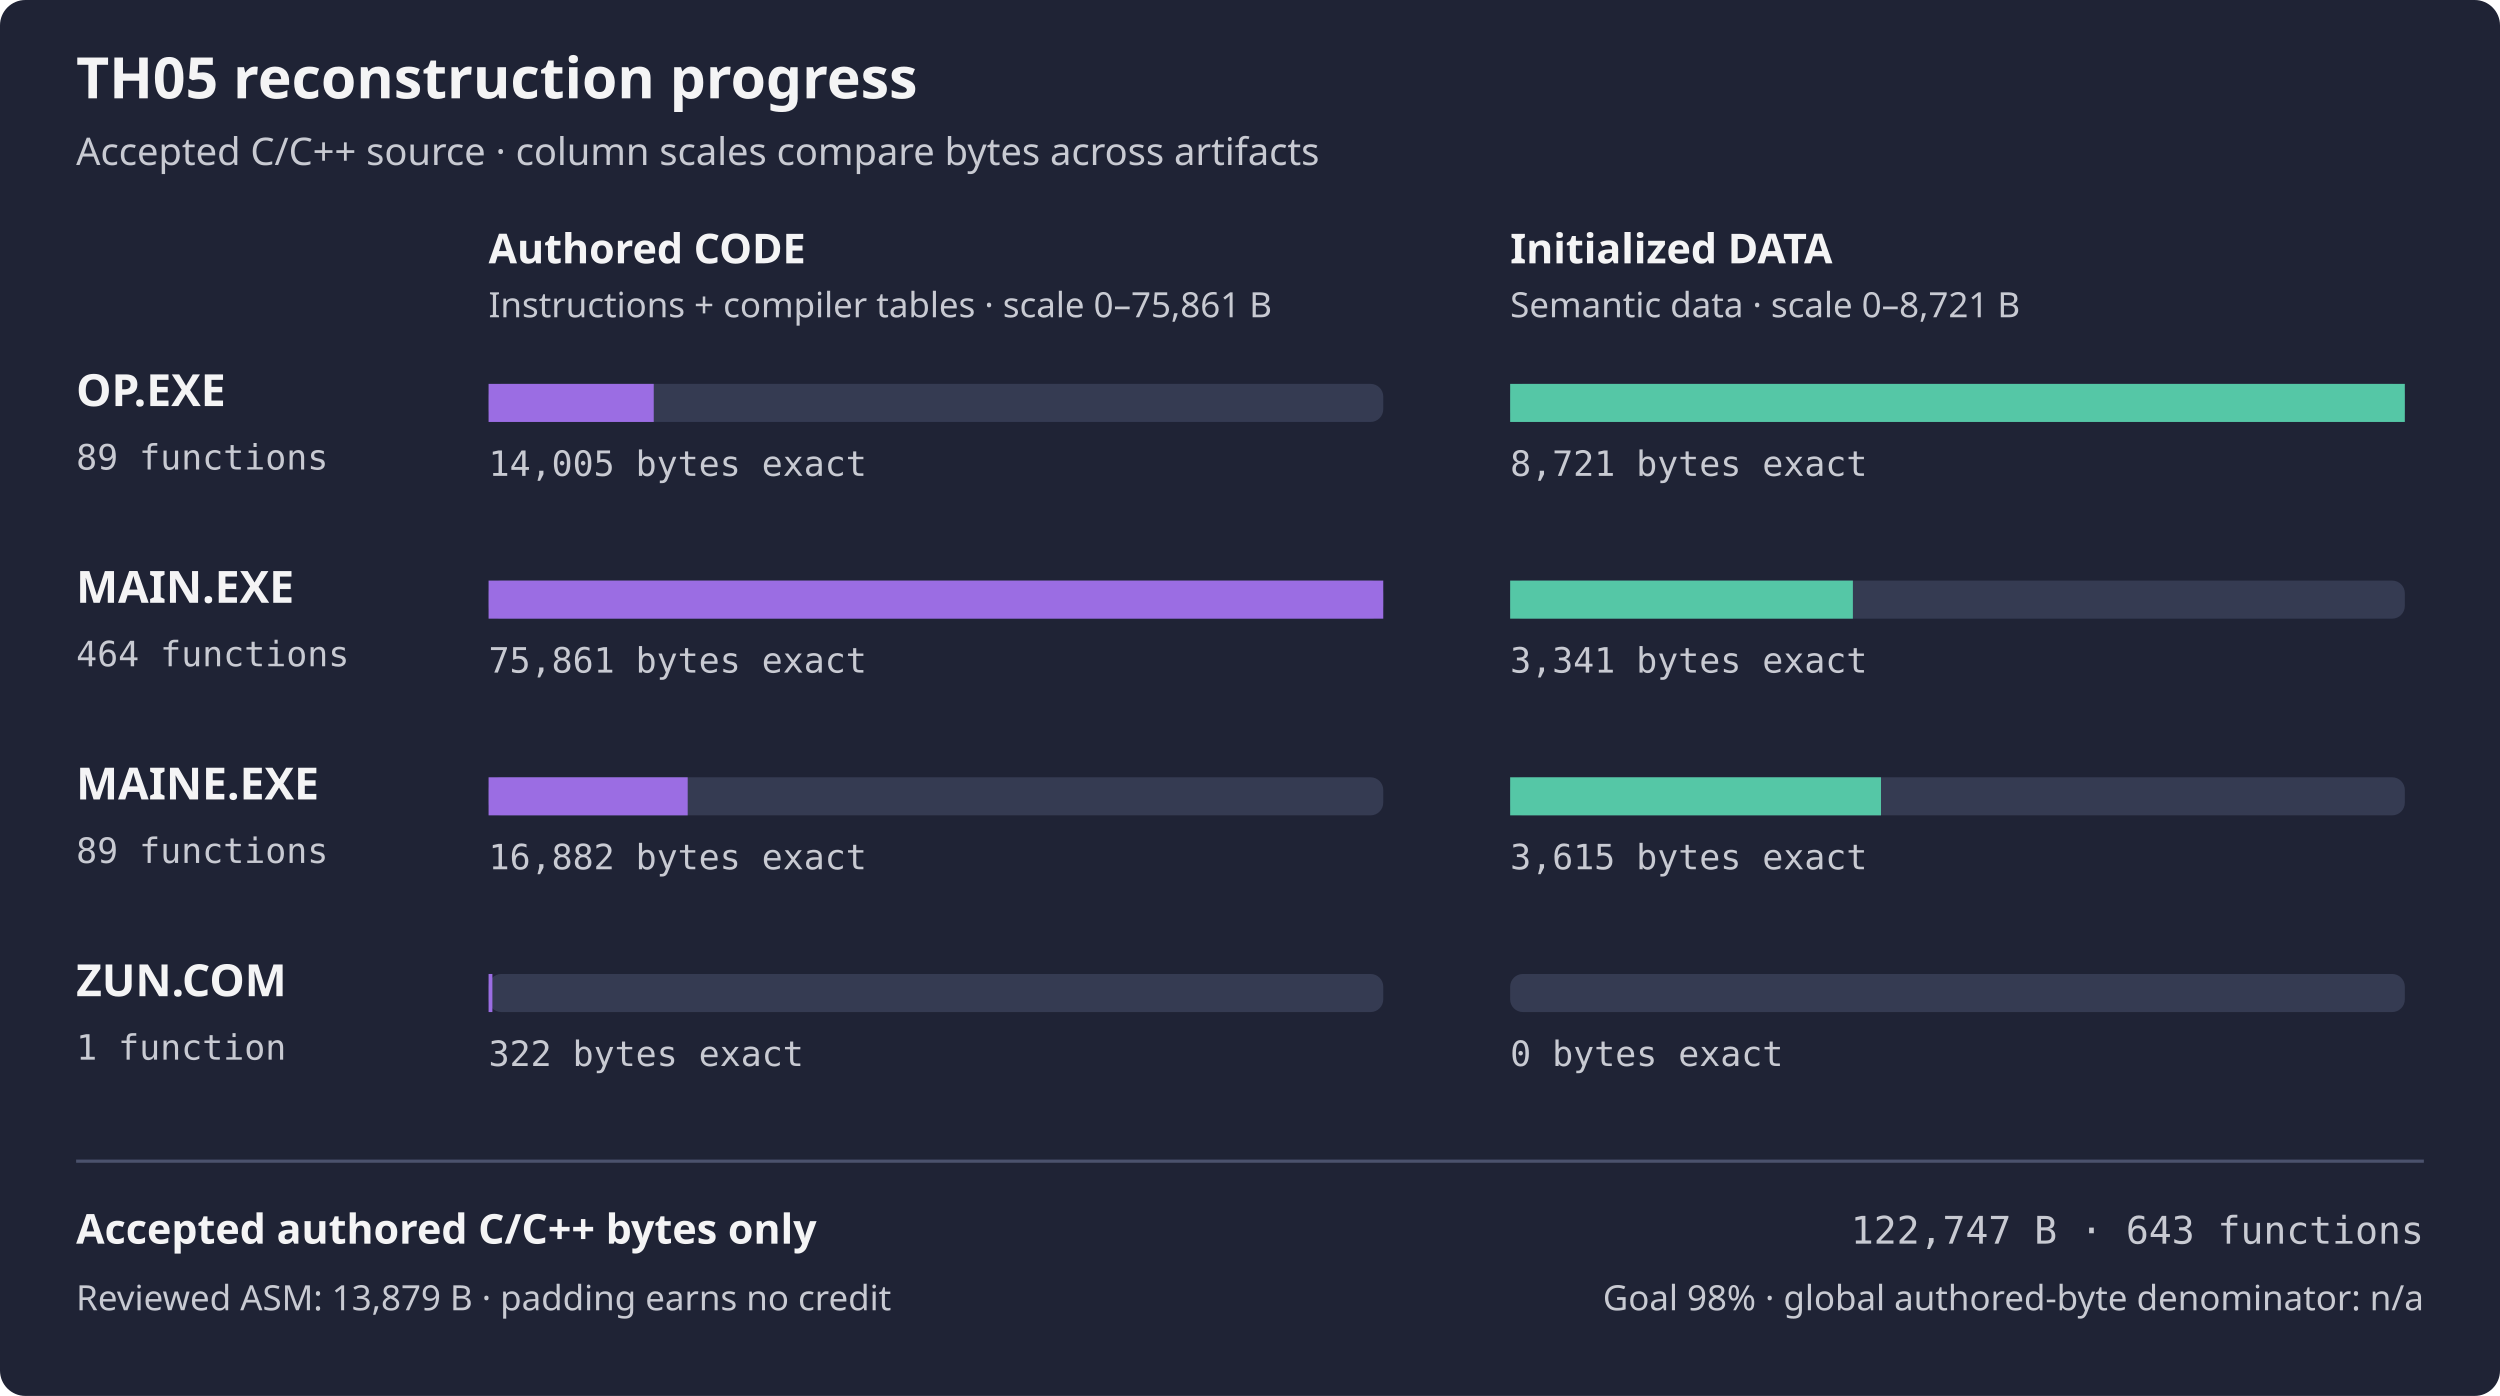
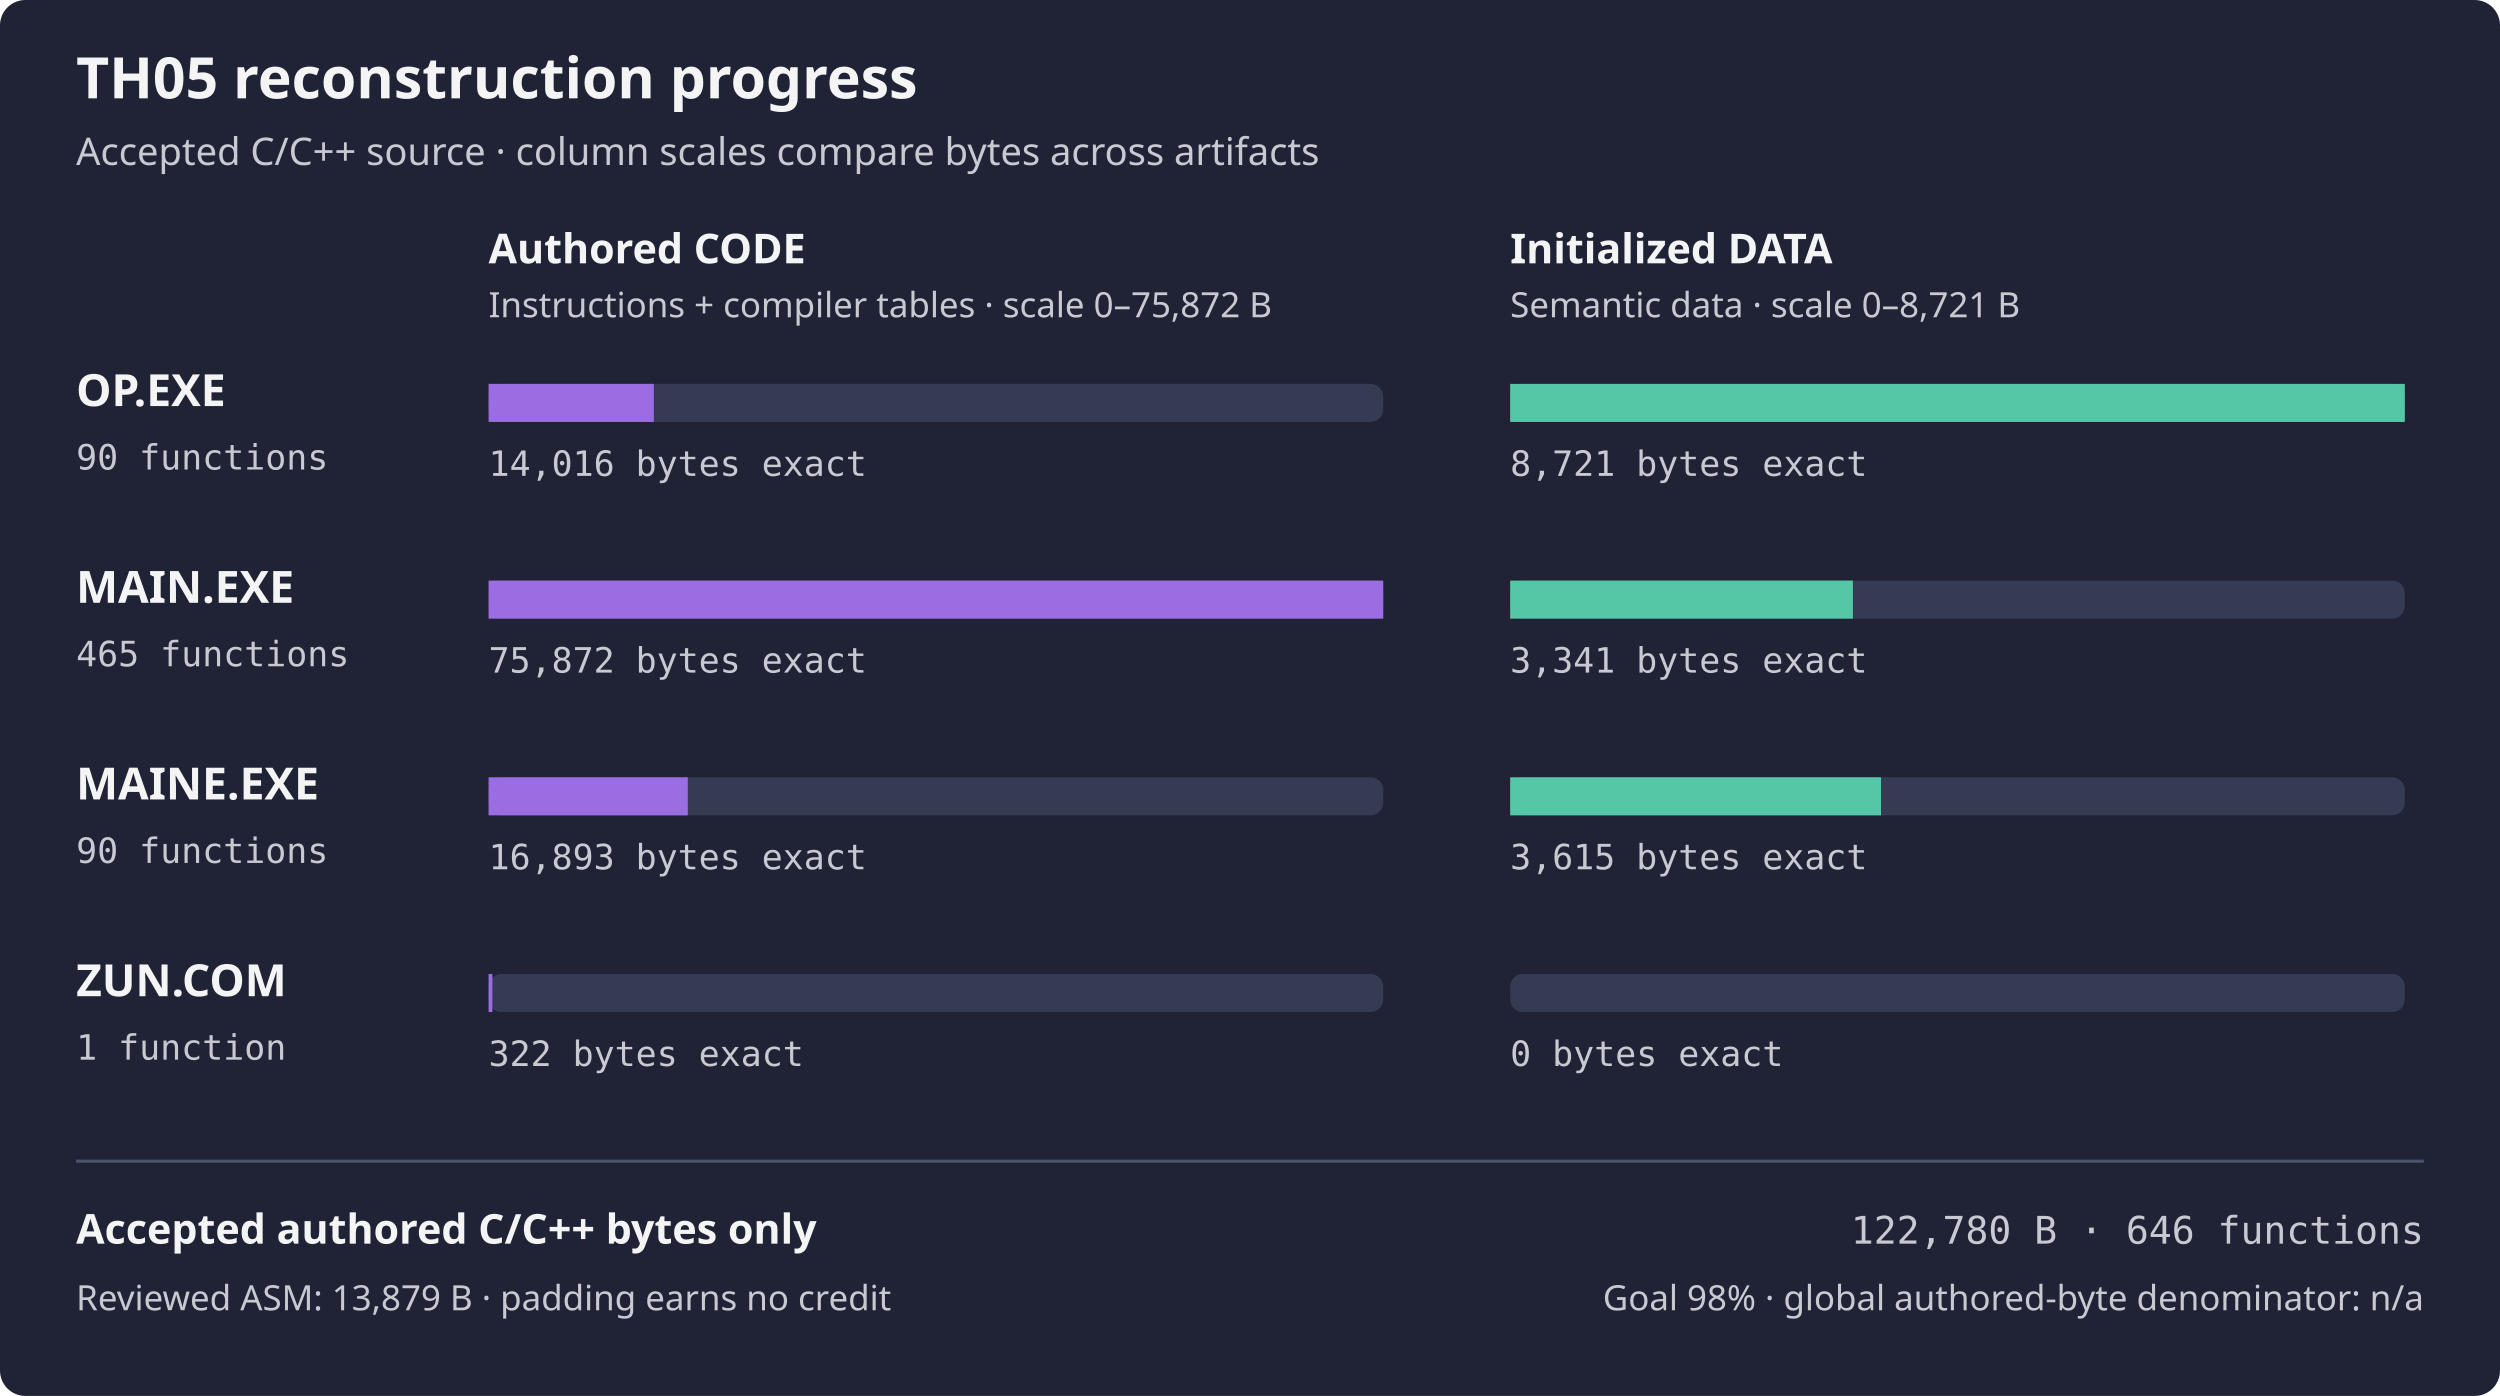
<svg xmlns="http://www.w3.org/2000/svg" width="788" height="440" viewBox="0 0 788 440" role="img" aria-labelledby="title desc">
  <rect width="788" height="440" rx="8" fill="#1f2335" />
  <text x="24" y="31" fill="#f4f4f5" font-family="sans-serif" font-size="18" font-weight="600">TH05 reconstruction progress</text>
  <text x="24" y="52" fill="#c8cad2" font-family="sans-serif" font-size="12">Accepted C/C++ source · column scales compare bytes across artifacts</text>
  <text x="154" y="83" fill="#f4f4f5" font-family="sans-serif" font-size="13" font-weight="600">Authored CODE</text>
  <text x="476" y="83" fill="#f4f4f5" font-family="sans-serif" font-size="13" font-weight="600">Initialized DATA</text>
-   <text x="154" y="100" fill="#c8cad2" font-family="sans-serif" font-size="11">Instructions + compiler tables · scale 0–75,861 B</text>
+   <text x="154" y="100" fill="#c8cad2" font-family="sans-serif" font-size="11">Instructions + compiler tables · scale 0–75,872 B</text>
  <text x="476" y="100" fill="#c8cad2" font-family="sans-serif" font-size="11">Semantic data · scale 0–8,721 B</text>
  <text x="24" y="128" fill="#f4f4f5" font-family="sans-serif" font-size="14" font-weight="600">OP.EXE</text>
-   <text x="24" y="148" fill="#c8cad2" font-family="monospace" font-size="11">89 functions</text>
+   <text x="24" y="148" fill="#c8cad2" font-family="monospace" font-size="11">90 functions</text>
  <rect x="154" y="121" width="282" height="12" rx="4" fill="#353b52" />
-   <rect x="154" y="121" width="52.06" height="12" fill="#9b6de3" />
+   <rect x="154" y="121" width="52.09" height="12" fill="#9b6de3" />
  <rect x="476" y="121" width="282" height="12" rx="4" fill="#353b52" />
  <rect x="476" y="121" width="282.00" height="12" fill="#55c7a6" />
-   <text x="154" y="150" fill="#c8cad2" font-family="monospace" font-size="11">14,005 bytes exact</text>
+   <text x="154" y="150" fill="#c8cad2" font-family="monospace" font-size="11">14,016 bytes exact</text>
  <text x="476" y="150" fill="#c8cad2" font-family="monospace" font-size="11">8,721 bytes exact</text>
  <text x="24" y="190" fill="#f4f4f5" font-family="sans-serif" font-size="14" font-weight="600">MAIN.EXE</text>
-   <text x="24" y="210" fill="#c8cad2" font-family="monospace" font-size="11">464 functions</text>
+   <text x="24" y="210" fill="#c8cad2" font-family="monospace" font-size="11">465 functions</text>
  <rect x="154" y="183" width="282" height="12" rx="4" fill="#353b52" />
  <rect x="154" y="183" width="282.00" height="12" fill="#9b6de3" />
  <rect x="476" y="183" width="282" height="12" rx="4" fill="#353b52" />
  <rect x="476" y="183" width="108.03" height="12" fill="#55c7a6" />
-   <text x="154" y="212" fill="#c8cad2" font-family="monospace" font-size="11">75,861 bytes exact</text>
+   <text x="154" y="212" fill="#c8cad2" font-family="monospace" font-size="11">75,872 bytes exact</text>
  <text x="476" y="212" fill="#c8cad2" font-family="monospace" font-size="11">3,341 bytes exact</text>
  <text x="24" y="252" fill="#f4f4f5" font-family="sans-serif" font-size="14" font-weight="600">MAINE.EXE</text>
-   <text x="24" y="272" fill="#c8cad2" font-family="monospace" font-size="11">89 functions</text>
+   <text x="24" y="272" fill="#c8cad2" font-family="monospace" font-size="11">90 functions</text>
  <rect x="154" y="245" width="282" height="12" rx="4" fill="#353b52" />
-   <rect x="154" y="245" width="62.76" height="12" fill="#9b6de3" />
+   <rect x="154" y="245" width="62.79" height="12" fill="#9b6de3" />
  <rect x="476" y="245" width="282" height="12" rx="4" fill="#353b52" />
  <rect x="476" y="245" width="116.89" height="12" fill="#55c7a6" />
-   <text x="154" y="274" fill="#c8cad2" font-family="monospace" font-size="11">16,882 bytes exact</text>
+   <text x="154" y="274" fill="#c8cad2" font-family="monospace" font-size="11">16,893 bytes exact</text>
  <text x="476" y="274" fill="#c8cad2" font-family="monospace" font-size="11">3,615 bytes exact</text>
  <text x="24" y="314" fill="#f4f4f5" font-family="sans-serif" font-size="14" font-weight="600">ZUN.COM</text>
  <text x="24" y="334" fill="#c8cad2" font-family="monospace" font-size="11">1 function</text>
  <rect x="154" y="307" width="282" height="12" rx="4" fill="#353b52" />
  <rect x="154" y="307" width="1.20" height="12" fill="#9b6de3" />
  <rect x="476" y="307" width="282" height="12" rx="4" fill="#353b52" />
  <rect x="476" y="307" width="0.00" height="12" fill="#55c7a6" />
  <text x="154" y="336" fill="#c8cad2" font-family="monospace" font-size="11">322 bytes exact</text>
  <text x="476" y="336" fill="#c8cad2" font-family="monospace" font-size="11">0 bytes exact</text>
  <path d="M24 366 H764" stroke="#4b526d" />
  <text x="24" y="392" fill="#f4f4f5" font-family="sans-serif" font-size="13" font-weight="600">Accepted authored C/C++ bytes only</text>
-   <text x="764" y="392" fill="#c8cad2" font-family="monospace" text-anchor="end" font-size="12">122,747 B · 643 functions</text>
+   <text x="764" y="392" fill="#c8cad2" font-family="monospace" text-anchor="end" font-size="12">122,780 B · 646 functions</text>
  <text x="24" y="413" fill="#c8cad2" font-family="sans-serif" font-size="11">Reviewed ASM: 13,879 B · padding earns no credit</text>
  <text x="764" y="413" fill="#c8cad2" font-family="sans-serif" text-anchor="end" font-size="11">Goal 98% · global authored-byte denominator: n/a</text>
</svg>
